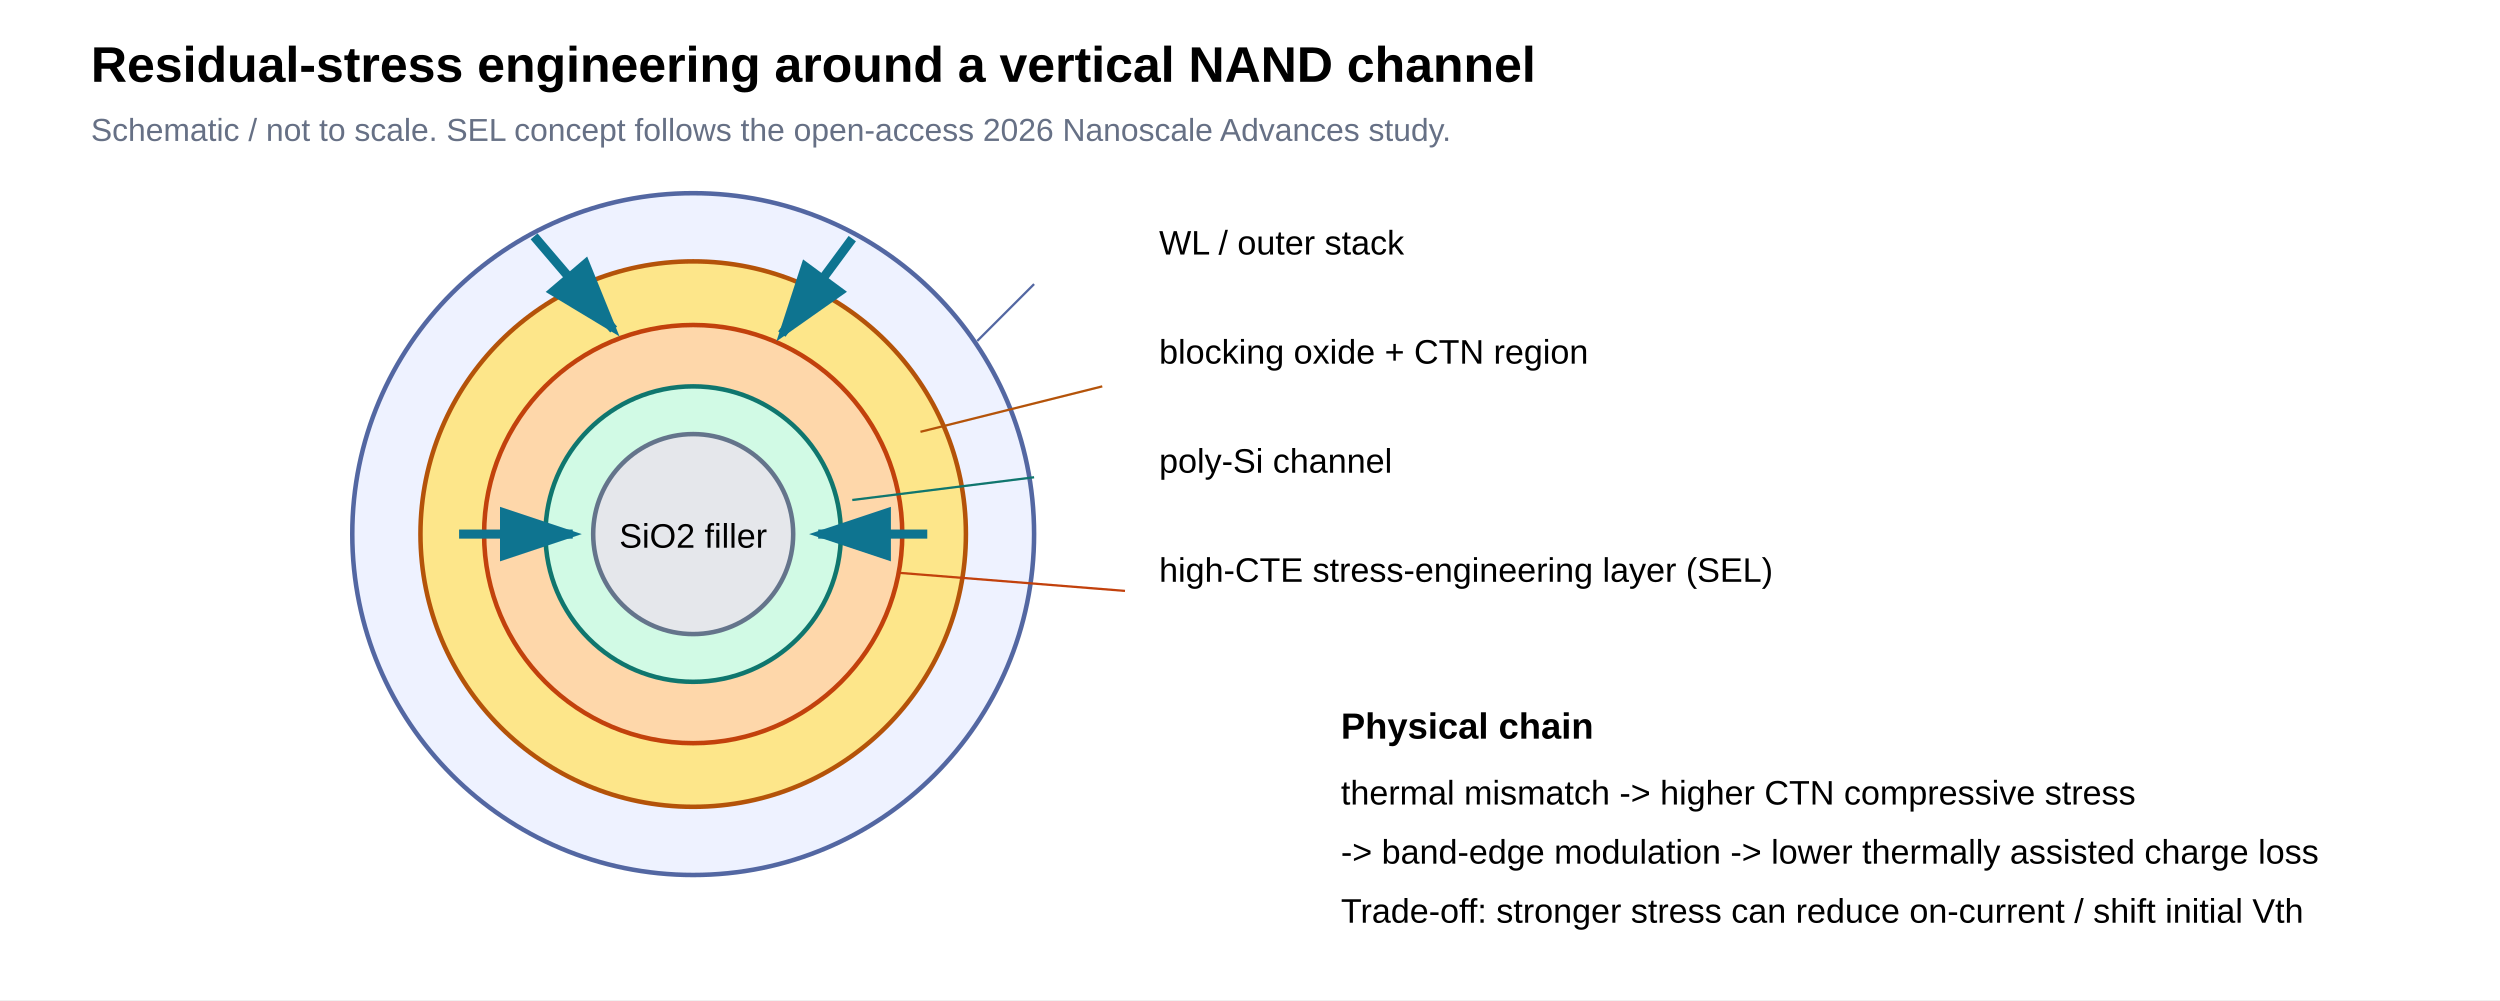
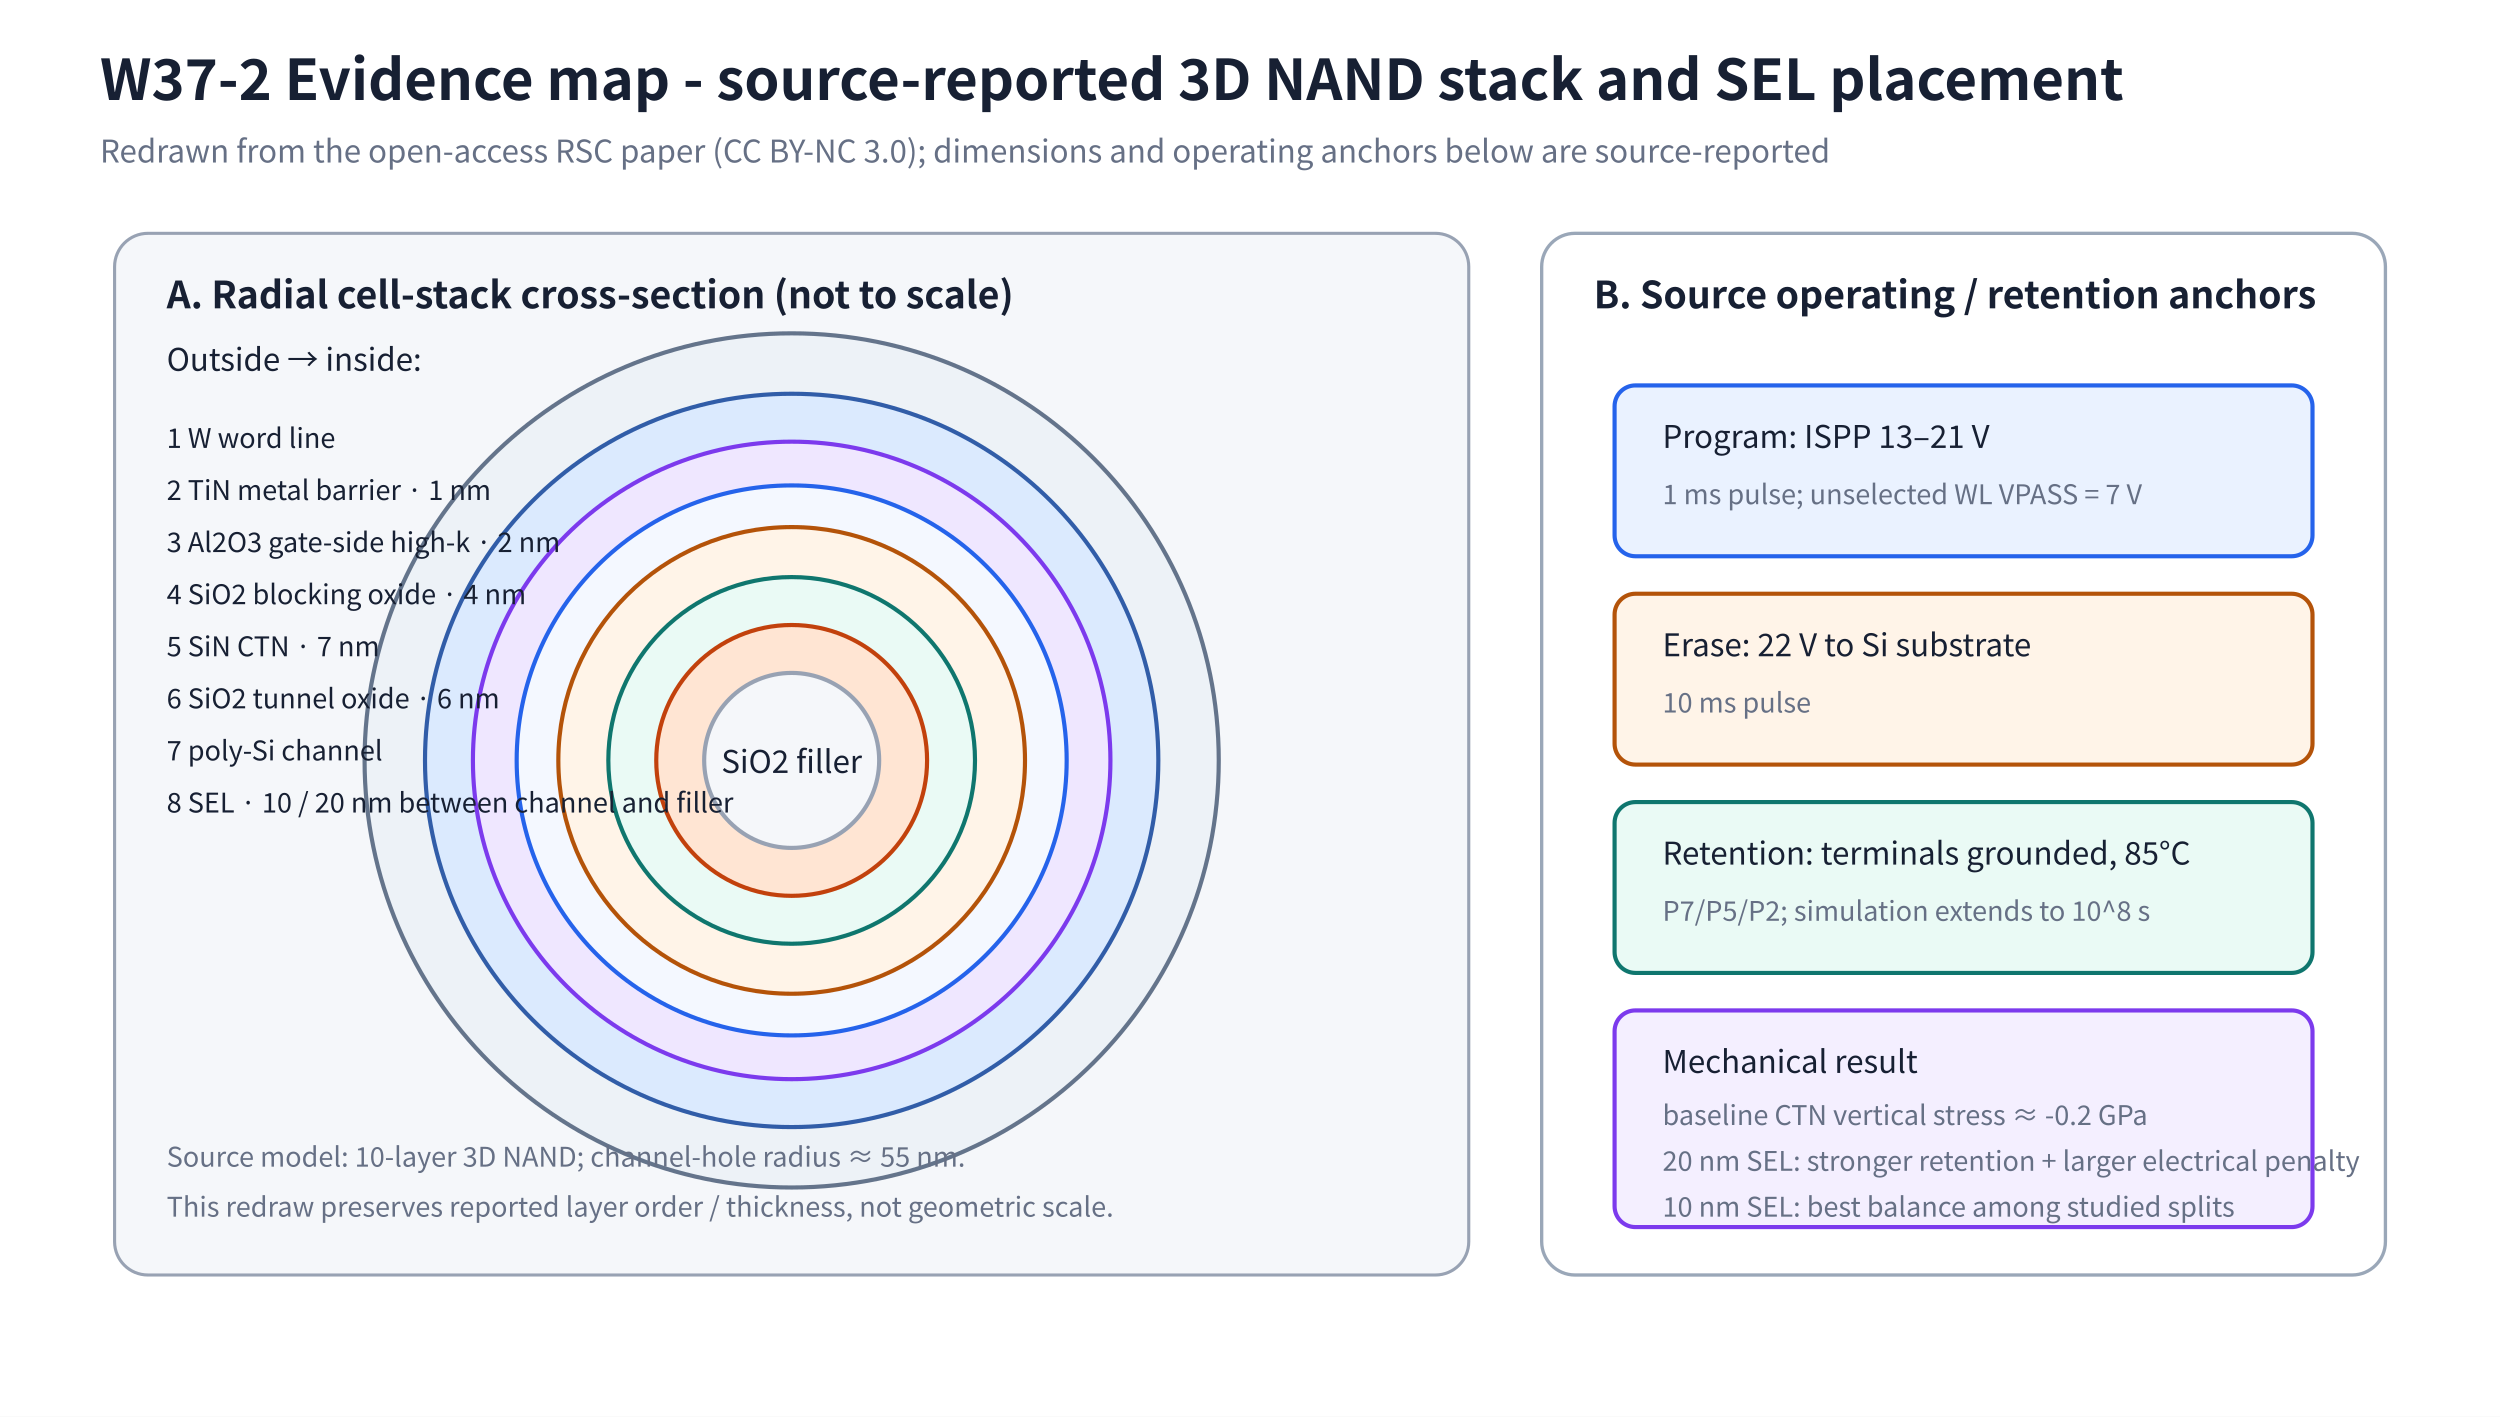
- <svg xmlns="http://www.w3.org/2000/svg" viewBox="0 0 1100 440" role="img" aria-label="Residual stress engineering schematic for 3D NAND">
+ <svg xmlns="http://www.w3.org/2000/svg" viewBox="0 0 1200 680" role="img">
+   <style>
+ text{font-family:"Noto Sans CJK KR","DejaVu Sans",Arial,sans-serif;fill:#172033}.title{font-size:27px;font-weight:800}.sub{font-size:15px;fill:#667085}.h{font-size:18px;font-weight:750}.t{font-size:15px}.s{font-size:13px;fill:#667085}.xs{font-size:12px;fill:#7b8493}
+ .box{fill:#fff;stroke:#9aa7b8;stroke-width:1.6}.blue{fill:#eaf2ff;stroke:#2563eb;stroke-width:2}.orange{fill:#fff4e8;stroke:#b45309;stroke-width:2}.green{fill:#eafaf5;stroke:#0f766e;stroke-width:2}.purple{fill:#f4efff;stroke:#7c3aed;stroke-width:2}.red{fill:#fff0f0;stroke:#c2410c;stroke-width:2}.gray{fill:#f5f7fa;stroke:#98a2b3;stroke-width:1.5}.thin{stroke:#667085;stroke-width:1.5;fill:none}.dash{stroke:#98a2b3;stroke-width:1.5;stroke-dasharray:7 6;fill:none}
+ </style>
  <defs>
+     <marker id="ab" markerWidth="10" markerHeight="10" refX="8" refY="3" orient="auto">
+       <path d="M0,0 L0,6 L9,3 z" fill="#2563eb" />
+     </marker>
+     <marker id="ao" markerWidth="10" markerHeight="10" refX="8" refY="3" orient="auto">
+       <path d="M0,0 L0,6 L9,3 z" fill="#b45309" />
+     </marker>
+     <marker id="ag" markerWidth="10" markerHeight="10" refX="8" refY="3" orient="auto">
+       <path d="M0,0 L0,6 L9,3 z" fill="#0f766e" />
+     </marker>
    <marker id="ar" markerWidth="10" markerHeight="10" refX="8" refY="3" orient="auto">
-       <path d="M0,0 L0,6 L9,3 z" fill="#0e7490" />
+       <path d="M0,0 L0,6 L9,3 z" fill="#c2410c" />
    </marker>
  </defs>
-   <rect width="1100" height="440" fill="#fff" />
-   <text x="40" y="36" font-family="Arial" font-size="22" font-weight="700">Residual-stress engineering around a vertical NAND channel</text>
-   <text x="40" y="62" font-family="Arial" font-size="14" fill="#667085">Schematic / not to scale. SEL concept follows the open-access 2026 Nanoscale Advances study.</text>
-   <g transform="translate(305,235)">
-     <circle r="150" fill="#eef2ff" stroke="#5367a2" stroke-width="2" />
-     <circle r="120" fill="#fde68a" stroke="#b45309" stroke-width="2" />
-     <circle r="92" fill="#fed7aa" stroke="#c2410c" stroke-width="2" />
-     <circle r="65" fill="#d1fae5" stroke="#0f766e" stroke-width="2" />
-     <circle r="44" fill="#e5e7eb" stroke="#64748b" stroke-width="2" />
-     <text y="6" text-anchor="middle" font-family="Arial" font-size="15">SiO2 filler</text>
+   <rect width="1200" height="680" fill="#fff" />
+   <text x="48" y="48" class="title">W37-2 Evidence map - source-reported 3D NAND stack and SEL placement</text>
+   <text x="48" y="78" class="sub">Redrawn from the open-access RSC paper (CC BY-NC 3.0); dimensions and operating anchors below are source-reported</text>
+   <rect x="55" y="112" width="650" height="500" rx="16" class="gray" />
+   <text x="80" y="148" class="h">A. Radial cell-stack cross-section (not to scale)</text>
+   <text x="80" y="178" class="t">Outside → inside:</text>
+   <g transform="translate(380,365)">
+     <circle r="205" fill="#edf2f7" stroke="#64748b" stroke-width="2" />
+     <circle r="176" fill="#dbeafe" stroke="#315da8" stroke-width="2" />
+     <circle r="153" fill="#efe7ff" stroke="#7c3aed" stroke-width="2" />
+     <circle r="132" fill="#f4f8ff" stroke="#2563eb" stroke-width="2" />
+     <circle r="112" fill="#fff4e8" stroke="#b45309" stroke-width="2" />
+     <circle r="88" fill="#eafaf5" stroke="#0f766e" stroke-width="2" />
+     <circle r="65" fill="#ffe5d3" stroke="#c2410c" stroke-width="2" />
+     <circle r="42" fill="#f5f7fa" stroke="#98a2b3" stroke-width="2" />
+     <text y="6" text-anchor="middle" class="t">SiO2 filler</text>
  </g>
-   <text x="510" y="112" font-family="Arial" font-size="15">WL / outer stack</text>
-   <line x1="455" y1="125" x2="430" y2="150" stroke="#5367a2" />
-   <text x="510" y="160" font-family="Arial" font-size="15">blocking oxide + CTN region</text>
-   <line x1="485" y1="170" x2="405" y2="190" stroke="#b45309" />
-   <text x="510" y="208" font-family="Arial" font-size="15">poly-Si channel</text>
-   <line x1="455" y1="210" x2="375" y2="220" stroke="#0f766e" />
-   <text x="510" y="256" font-family="Arial" font-size="15">high-CTE stress-engineering layer (SEL)</text>
-   <line x1="495" y1="260" x2="395" y2="252" stroke="#c2410c" />
-   <path d="M235 104 L270 145" stroke="#0e7490" stroke-width="4" marker-end="url(#ar)" />
-   <path d="M375 105 L344 147" stroke="#0e7490" stroke-width="4" marker-end="url(#ar)" />
-   <path d="M202 235 L252 235" stroke="#0e7490" stroke-width="4" marker-end="url(#ar)" />
-   <path d="M408 235 L360 235" stroke="#0e7490" stroke-width="4" marker-end="url(#ar)" />
-   <text x="590" y="325" font-family="Arial" font-size="16" font-weight="700">Physical chain</text>
-   <text x="590" y="354" font-family="Arial" font-size="15">thermal mismatch -&gt; higher CTN compressive stress</text>
-   <text x="590" y="380" font-family="Arial" font-size="15">-&gt; band-edge modulation -&gt; lower thermally assisted charge loss</text>
-   <text x="590" y="406" font-family="Arial" font-size="15">Trade-off: stronger stress can reduce on-current / shift initial Vth</text>
+   <g class="s">
+     <text x="80" y="215">1 W word line</text>
+     <text x="80" y="240">2 TiN metal barrier · 1 nm</text>
+     <text x="80" y="265">3 Al2O3 gate-side high-k · 2 nm</text>
+     <text x="80" y="290">4 SiO2 blocking oxide · 4 nm</text>
+     <text x="80" y="315">5 SiN CTN · 7 nm</text>
+     <text x="80" y="340">6 SiO2 tunnel oxide · 6 nm</text>
+     <text x="80" y="365">7 poly-Si channel</text>
+     <text x="80" y="390">8 SEL · 10 / 20 nm between channel and filler</text>
+   </g>
+   <text x="80" y="560" class="s">Source model: 10-layer 3D NAND; channel-hole radius ≈ 55 nm.</text>
+   <text x="80" y="584" class="s">This redraw preserves reported layer order / thickness, not geometric scale.</text>
+   <rect x="740" y="112" width="405" height="500" rx="16" class="box" />
+   <text x="765" y="148" class="h">B. Source operating / retention anchors</text>
+   <rect x="775" y="185" width="335" height="82" rx="10" class="blue" />
+   <text x="798" y="215" class="t">Program: ISPP 13–21 V</text>
+   <text x="798" y="242" class="s">1 ms pulse; unselected WL VPASS = 7 V</text>
+   <rect x="775" y="285" width="335" height="82" rx="10" class="orange" />
+   <text x="798" y="315" class="t">Erase: 22 V to Si substrate</text>
+   <text x="798" y="342" class="s">10 ms pulse</text>
+   <rect x="775" y="385" width="335" height="82" rx="10" class="green" />
+   <text x="798" y="415" class="t">Retention: terminals grounded, 85°C</text>
+   <text x="798" y="442" class="s">P7/P5/P2; simulation extends to 10^8 s</text>
+   <rect x="775" y="485" width="335" height="104" rx="10" class="purple" />
+   <text x="798" y="515" class="t">Mechanical result</text>
+   <text x="798" y="540" class="s">baseline CTN vertical stress ≈ -0.2 GPa</text>
+   <text x="798" y="562" class="s">20 nm SEL: stronger retention + larger electrical penalty</text>
+   <text x="798" y="584" class="s">10 nm SEL: best balance among studied splits</text>
</svg>
